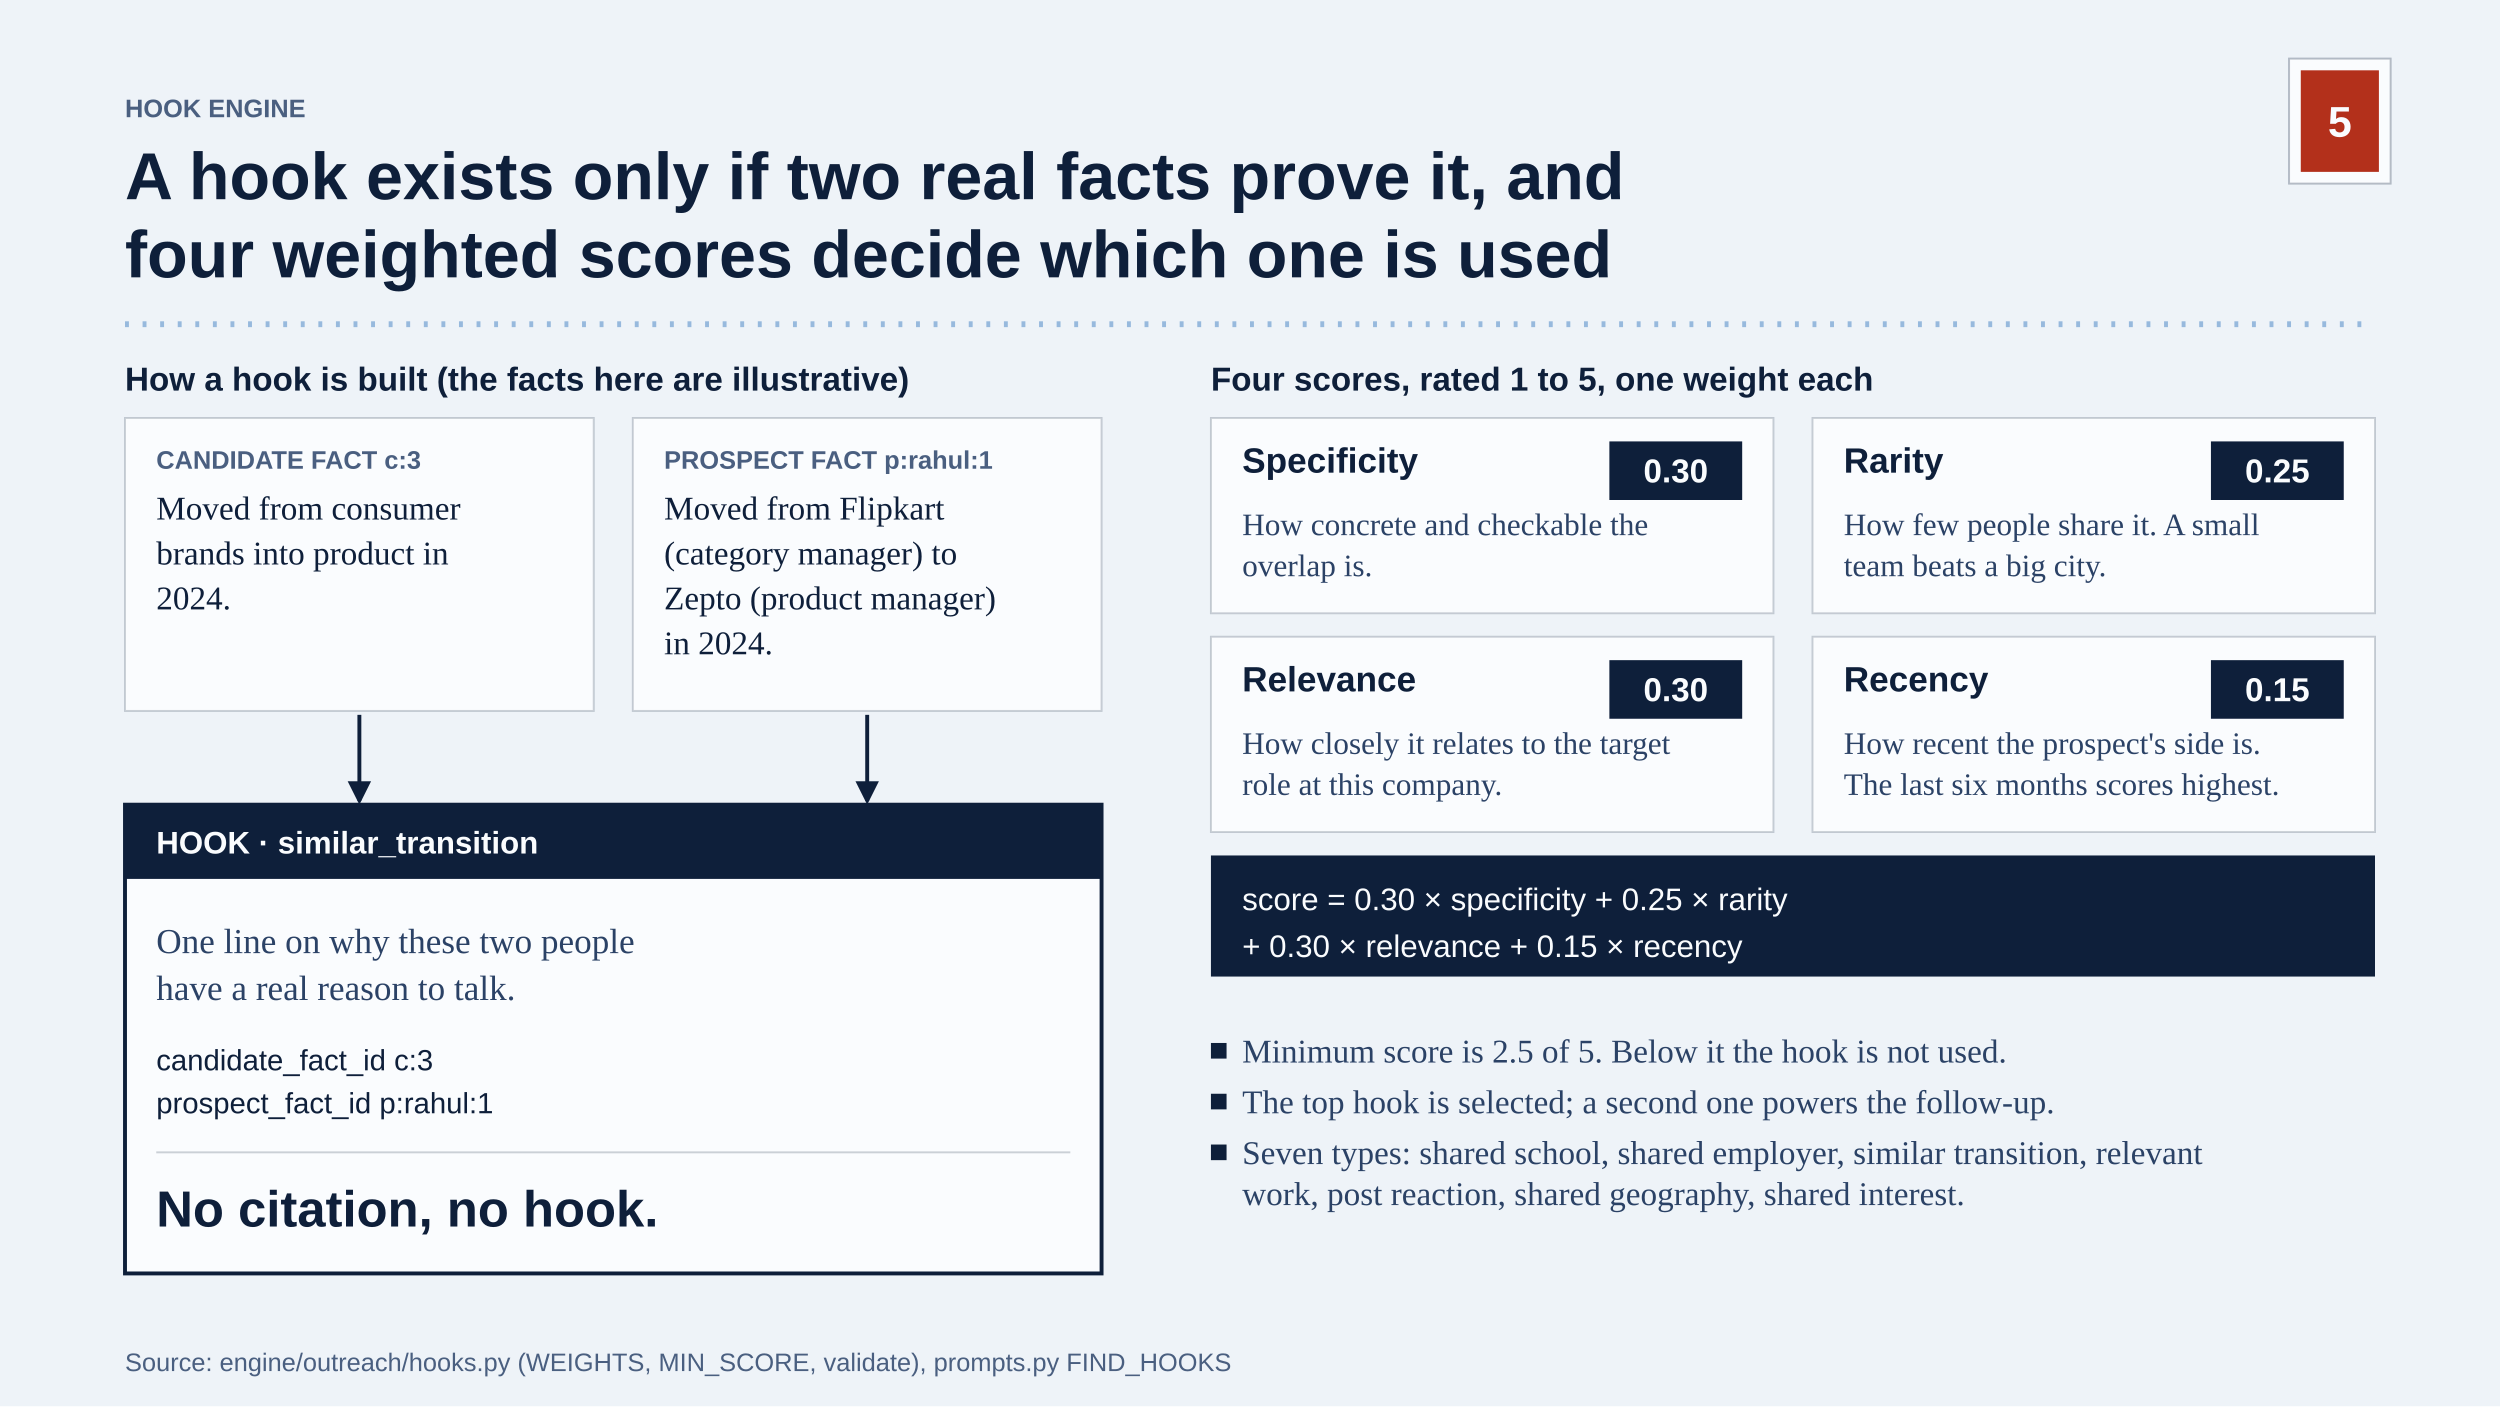
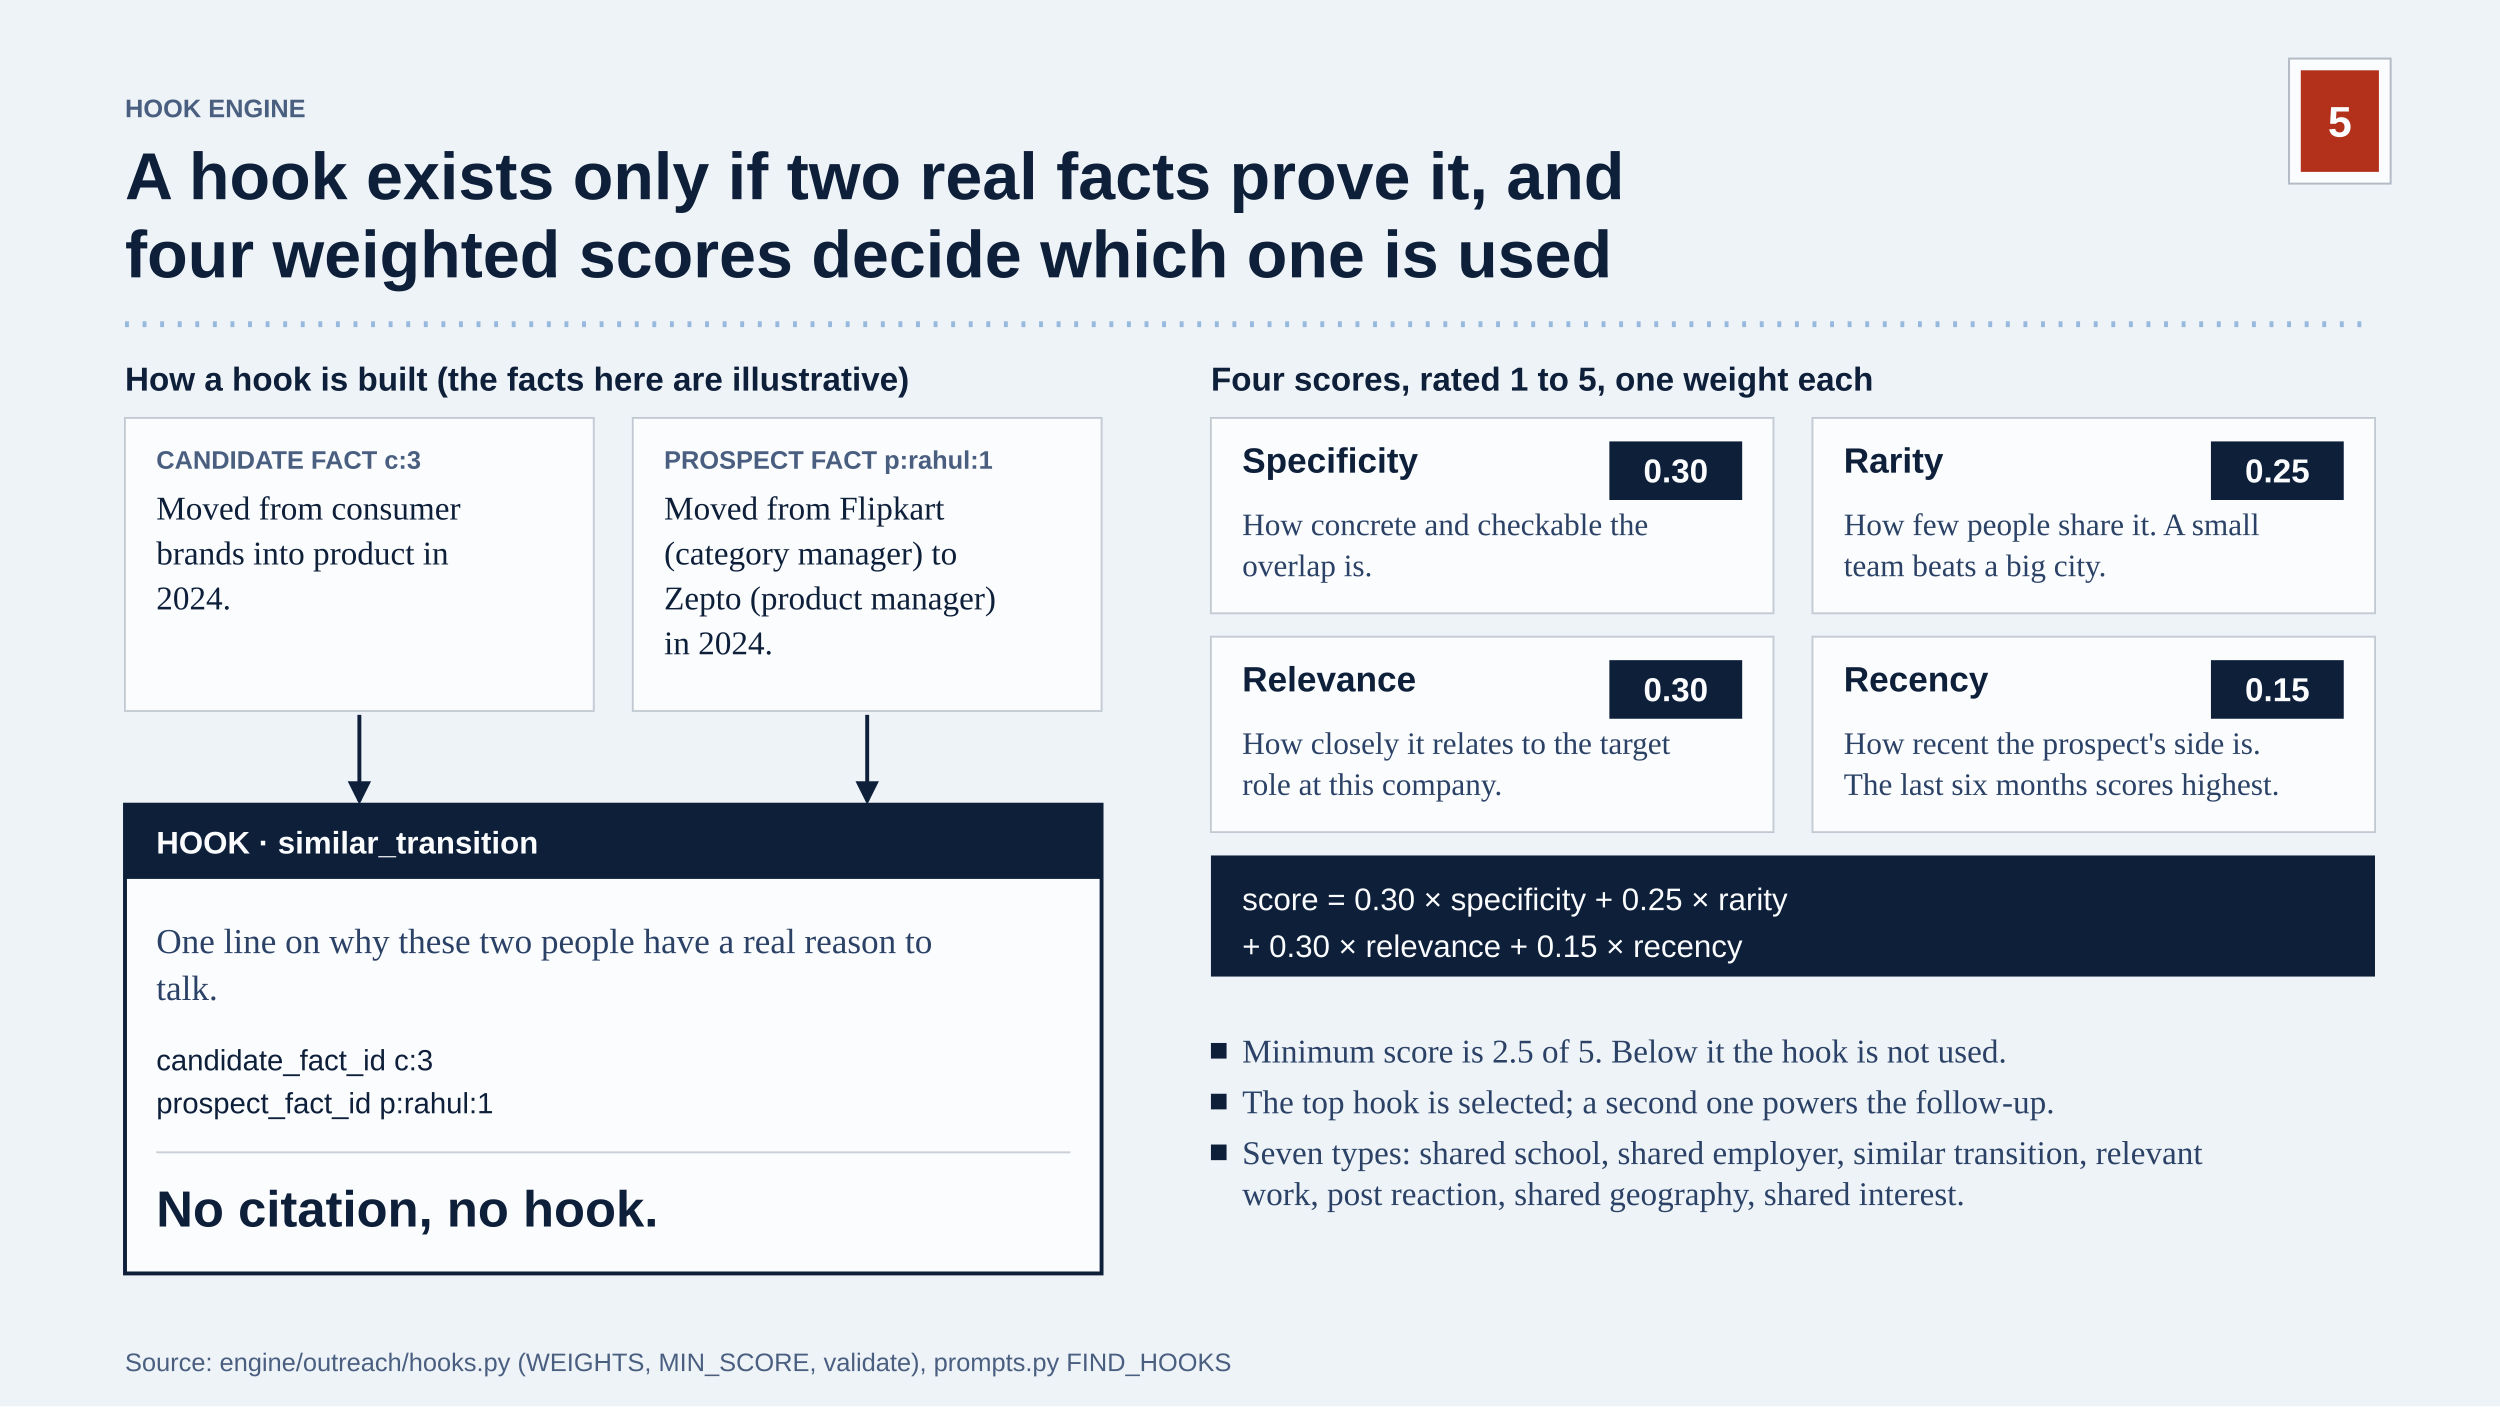
<svg xmlns="http://www.w3.org/2000/svg" viewBox="0 0 1280 720" lang="en" font-family="Times New Roman" data-pptx-page-role="content">
  <defs>
    <marker id="arr" markerWidth="6" markerHeight="6" refX="5" refY="3" orient="auto">
      <polygon points="0,0 6,3 0,6" fill="#0E1F3A" />
    </marker>
  </defs>
  <rect id="bg" data-pptx-role="background" x="0" y="0" width="1280" height="720" fill="#EEF3F8" />
  <g id="header" data-pptx-bounds="64 44 1090 112" font-family="Arial" font-weight="bold">
    <text x="64" y="60" font-size="13" fill="#4A5F80">HOOK ENGINE</text>
    <text x="64" y="102" font-size="34" fill="#0E1F3A">A hook exists only if two real facts prove it, and<tspan x="64" dy="40">four weighted scores decide which one is used</tspan>
    </text>
  </g>
  <g id="page-stamp" data-pptx-bounds="1166 24 64 76">
    <rect x="1172" y="30" width="52" height="64" fill="#FAFCFE" stroke="#0E1F3A" stroke-opacity="0.28" stroke-width="1" />
    <rect x="1178" y="36" width="40" height="52" fill="#B3301B" />
    <text x="1198" y="70" font-family="Arial" font-weight="bold" font-size="22" fill="#FAFCFE" text-anchor="middle">5</text>
  </g>
  <line id="perf" data-pptx-role="decoration" x1="64" y1="166" x2="1216" y2="166" stroke="#97B9DD" stroke-width="3" stroke-dasharray="2,7" />
  <g id="left-heading" data-pptx-bounds="64 182 500 28" font-family="Arial" font-weight="bold" fill="#0E1F3A">
    <text x="64" y="200" font-size="17">How a hook is built (the facts here are illustrative)</text>
  </g>
  <g id="fact-candidate" data-pptx-bounds="64 214 240 150">
    <rect x="64" y="214" width="240" height="150" fill="#FAFCFE" stroke="#0E1F3A" stroke-opacity="0.2" stroke-width="1" />
    <text x="80" y="240" font-family="Arial" font-weight="bold" font-size="13" fill="#4A5F80">CANDIDATE FACT  c:3</text>
    <text x="80" y="266" font-size="17" fill="#0E1F3A">Moved from consumer<tspan x="80" dy="23">brands into product in</tspan>
      <tspan x="80" dy="23">2024.</tspan>
    </text>
  </g>
  <g id="fact-prospect" data-pptx-bounds="324 214 240 150">
    <rect x="324" y="214" width="240" height="150" fill="#FAFCFE" stroke="#0E1F3A" stroke-opacity="0.2" stroke-width="1" />
    <text x="340" y="240" font-family="Arial" font-weight="bold" font-size="13" fill="#4A5F80">PROSPECT FACT  p:rahul:1</text>
    <text x="340" y="266" font-size="17" fill="#0E1F3A">Moved from Flipkart<tspan x="340" dy="23">(category manager) to</tspan>
      <tspan x="340" dy="23">Zepto (product manager)</tspan>
      <tspan x="340" dy="23">in 2024.</tspan>
    </text>
  </g>
  <g id="hook-links" data-pptx-bounds="184 364 260 48" stroke="#0E1F3A" stroke-width="2">
    <line x1="184" y1="366" x2="184" y2="410" marker-end="url(#arr)" />
    <line x1="444" y1="366" x2="444" y2="410" marker-end="url(#arr)" />
  </g>
  <g id="hook-card" data-pptx-bounds="64 412 500 240">
    <rect x="64" y="412" width="500" height="240" fill="#FAFCFE" stroke="#0E1F3A" stroke-width="2" />
    <rect x="64" y="412" width="500" height="38" fill="#0E1F3A" />
    <text x="80" y="437" font-family="Arial" font-weight="bold" font-size="16" fill="#FAFCFE">HOOK  ·  similar_transition</text>
-     <text x="80" y="488" font-size="18" fill="#2B4266">One line on why these two people<tspan x="80" dy="24">have a real reason to talk.</tspan>
+     <text x="80" y="488" font-size="18" fill="#2B4266">One line on why these two people have a real reason to<tspan x="80" dy="24">talk.</tspan>
    </text>
    <text x="80" y="548" font-family="Arial" font-size="15" fill="#0E1F3A">candidate_fact_id   c:3<tspan x="80" dy="22">prospect_fact_id    p:rahul:1</tspan>
    </text>
    <line x1="80" y1="590" x2="548" y2="590" stroke="#0E1F3A" stroke-opacity="0.2" stroke-width="1" />
    <text x="80" y="628" font-family="Arial" font-weight="bold" font-size="26" fill="#0E1F3A">No citation, no hook.</text>
  </g>
  <g id="right-heading" data-pptx-bounds="620 182 596 28" font-family="Arial" font-weight="bold" fill="#0E1F3A">
    <text x="620" y="200" font-size="17">Four scores, rated 1 to 5, one weight each</text>
  </g>
  <g id="tile-specificity" data-pptx-bounds="620 214 288 100">
    <rect x="620" y="214" width="288" height="100" fill="#FAFCFE" stroke="#0E1F3A" stroke-opacity="0.2" stroke-width="1" />
    <text x="636" y="242" font-family="Arial" font-weight="bold" font-size="18" fill="#0E1F3A">Specificity</text>
    <rect x="824" y="226" width="68" height="30" fill="#0E1F3A" />
    <text x="858" y="247" font-family="Arial" font-weight="bold" font-size="17" fill="#FAFCFE" text-anchor="middle">0.30</text>
    <text x="636" y="274" font-size="16" fill="#2B4266">How concrete and checkable the<tspan x="636" dy="21">overlap is.</tspan>
    </text>
  </g>
  <g id="tile-rarity" data-pptx-bounds="928 214 288 100">
    <rect x="928" y="214" width="288" height="100" fill="#FAFCFE" stroke="#0E1F3A" stroke-opacity="0.2" stroke-width="1" />
    <text x="944" y="242" font-family="Arial" font-weight="bold" font-size="18" fill="#0E1F3A">Rarity</text>
    <rect x="1132" y="226" width="68" height="30" fill="#0E1F3A" />
    <text x="1166" y="247" font-family="Arial" font-weight="bold" font-size="17" fill="#FAFCFE" text-anchor="middle">0.25</text>
    <text x="944" y="274" font-size="16" fill="#2B4266">How few people share it. A small<tspan x="944" dy="21">team beats a big city.</tspan>
    </text>
  </g>
  <g id="tile-relevance" data-pptx-bounds="620 326 288 100">
    <rect x="620" y="326" width="288" height="100" fill="#FAFCFE" stroke="#0E1F3A" stroke-opacity="0.2" stroke-width="1" />
    <text x="636" y="354" font-family="Arial" font-weight="bold" font-size="18" fill="#0E1F3A">Relevance</text>
    <rect x="824" y="338" width="68" height="30" fill="#0E1F3A" />
    <text x="858" y="359" font-family="Arial" font-weight="bold" font-size="17" fill="#FAFCFE" text-anchor="middle">0.30</text>
    <text x="636" y="386" font-size="16" fill="#2B4266">How closely it relates to the target<tspan x="636" dy="21">role at this company.</tspan>
    </text>
  </g>
  <g id="tile-recency" data-pptx-bounds="928 326 288 100">
    <rect x="928" y="326" width="288" height="100" fill="#FAFCFE" stroke="#0E1F3A" stroke-opacity="0.2" stroke-width="1" />
    <text x="944" y="354" font-family="Arial" font-weight="bold" font-size="18" fill="#0E1F3A">Recency</text>
    <rect x="1132" y="338" width="68" height="30" fill="#0E1F3A" />
    <text x="1166" y="359" font-family="Arial" font-weight="bold" font-size="17" fill="#FAFCFE" text-anchor="middle">0.15</text>
    <text x="944" y="386" font-size="16" fill="#2B4266">How recent the prospect's side is.<tspan x="944" dy="21">The last six months scores highest.</tspan>
    </text>
  </g>
  <g id="formula" data-pptx-bounds="620 438 596 62">
    <rect x="620" y="438" width="596" height="62" fill="#0E1F3A" />
    <text x="636" y="466" font-family="Arial" font-size="16" fill="#FAFCFE">score = 0.30 × specificity + 0.25 × rarity<tspan x="636" dy="24">+ 0.30 × relevance + 0.15 × recency</tspan>
    </text>
  </g>
  <g id="hook-rules" data-pptx-bounds="620 524 596 108" font-size="17" fill="#2B4266">
    <rect x="620" y="534" width="8" height="8" fill="#0E1F3A" />
    <text x="636" y="544">Minimum score is 2.5 of 5. Below it the hook is not used.</text>
    <rect x="620" y="560" width="8" height="8" fill="#0E1F3A" />
    <text x="636" y="570">The top hook is selected; a second one powers the follow-up.</text>
    <rect x="620" y="586" width="8" height="8" fill="#0E1F3A" />
    <text x="636" y="596">Seven types: shared school, shared employer, similar transition, relevant<tspan x="636" dy="21">work, post reaction, shared geography, shared interest.</tspan>
    </text>
  </g>
  <g id="source" data-pptx-bounds="64 688 760 22" font-family="Arial" font-size="13" fill="#4A5F80">
    <text x="64" y="702">Source: engine/outreach/hooks.py (WEIGHTS, MIN_SCORE, validate), prompts.py FIND_HOOKS</text>
  </g>
</svg>
